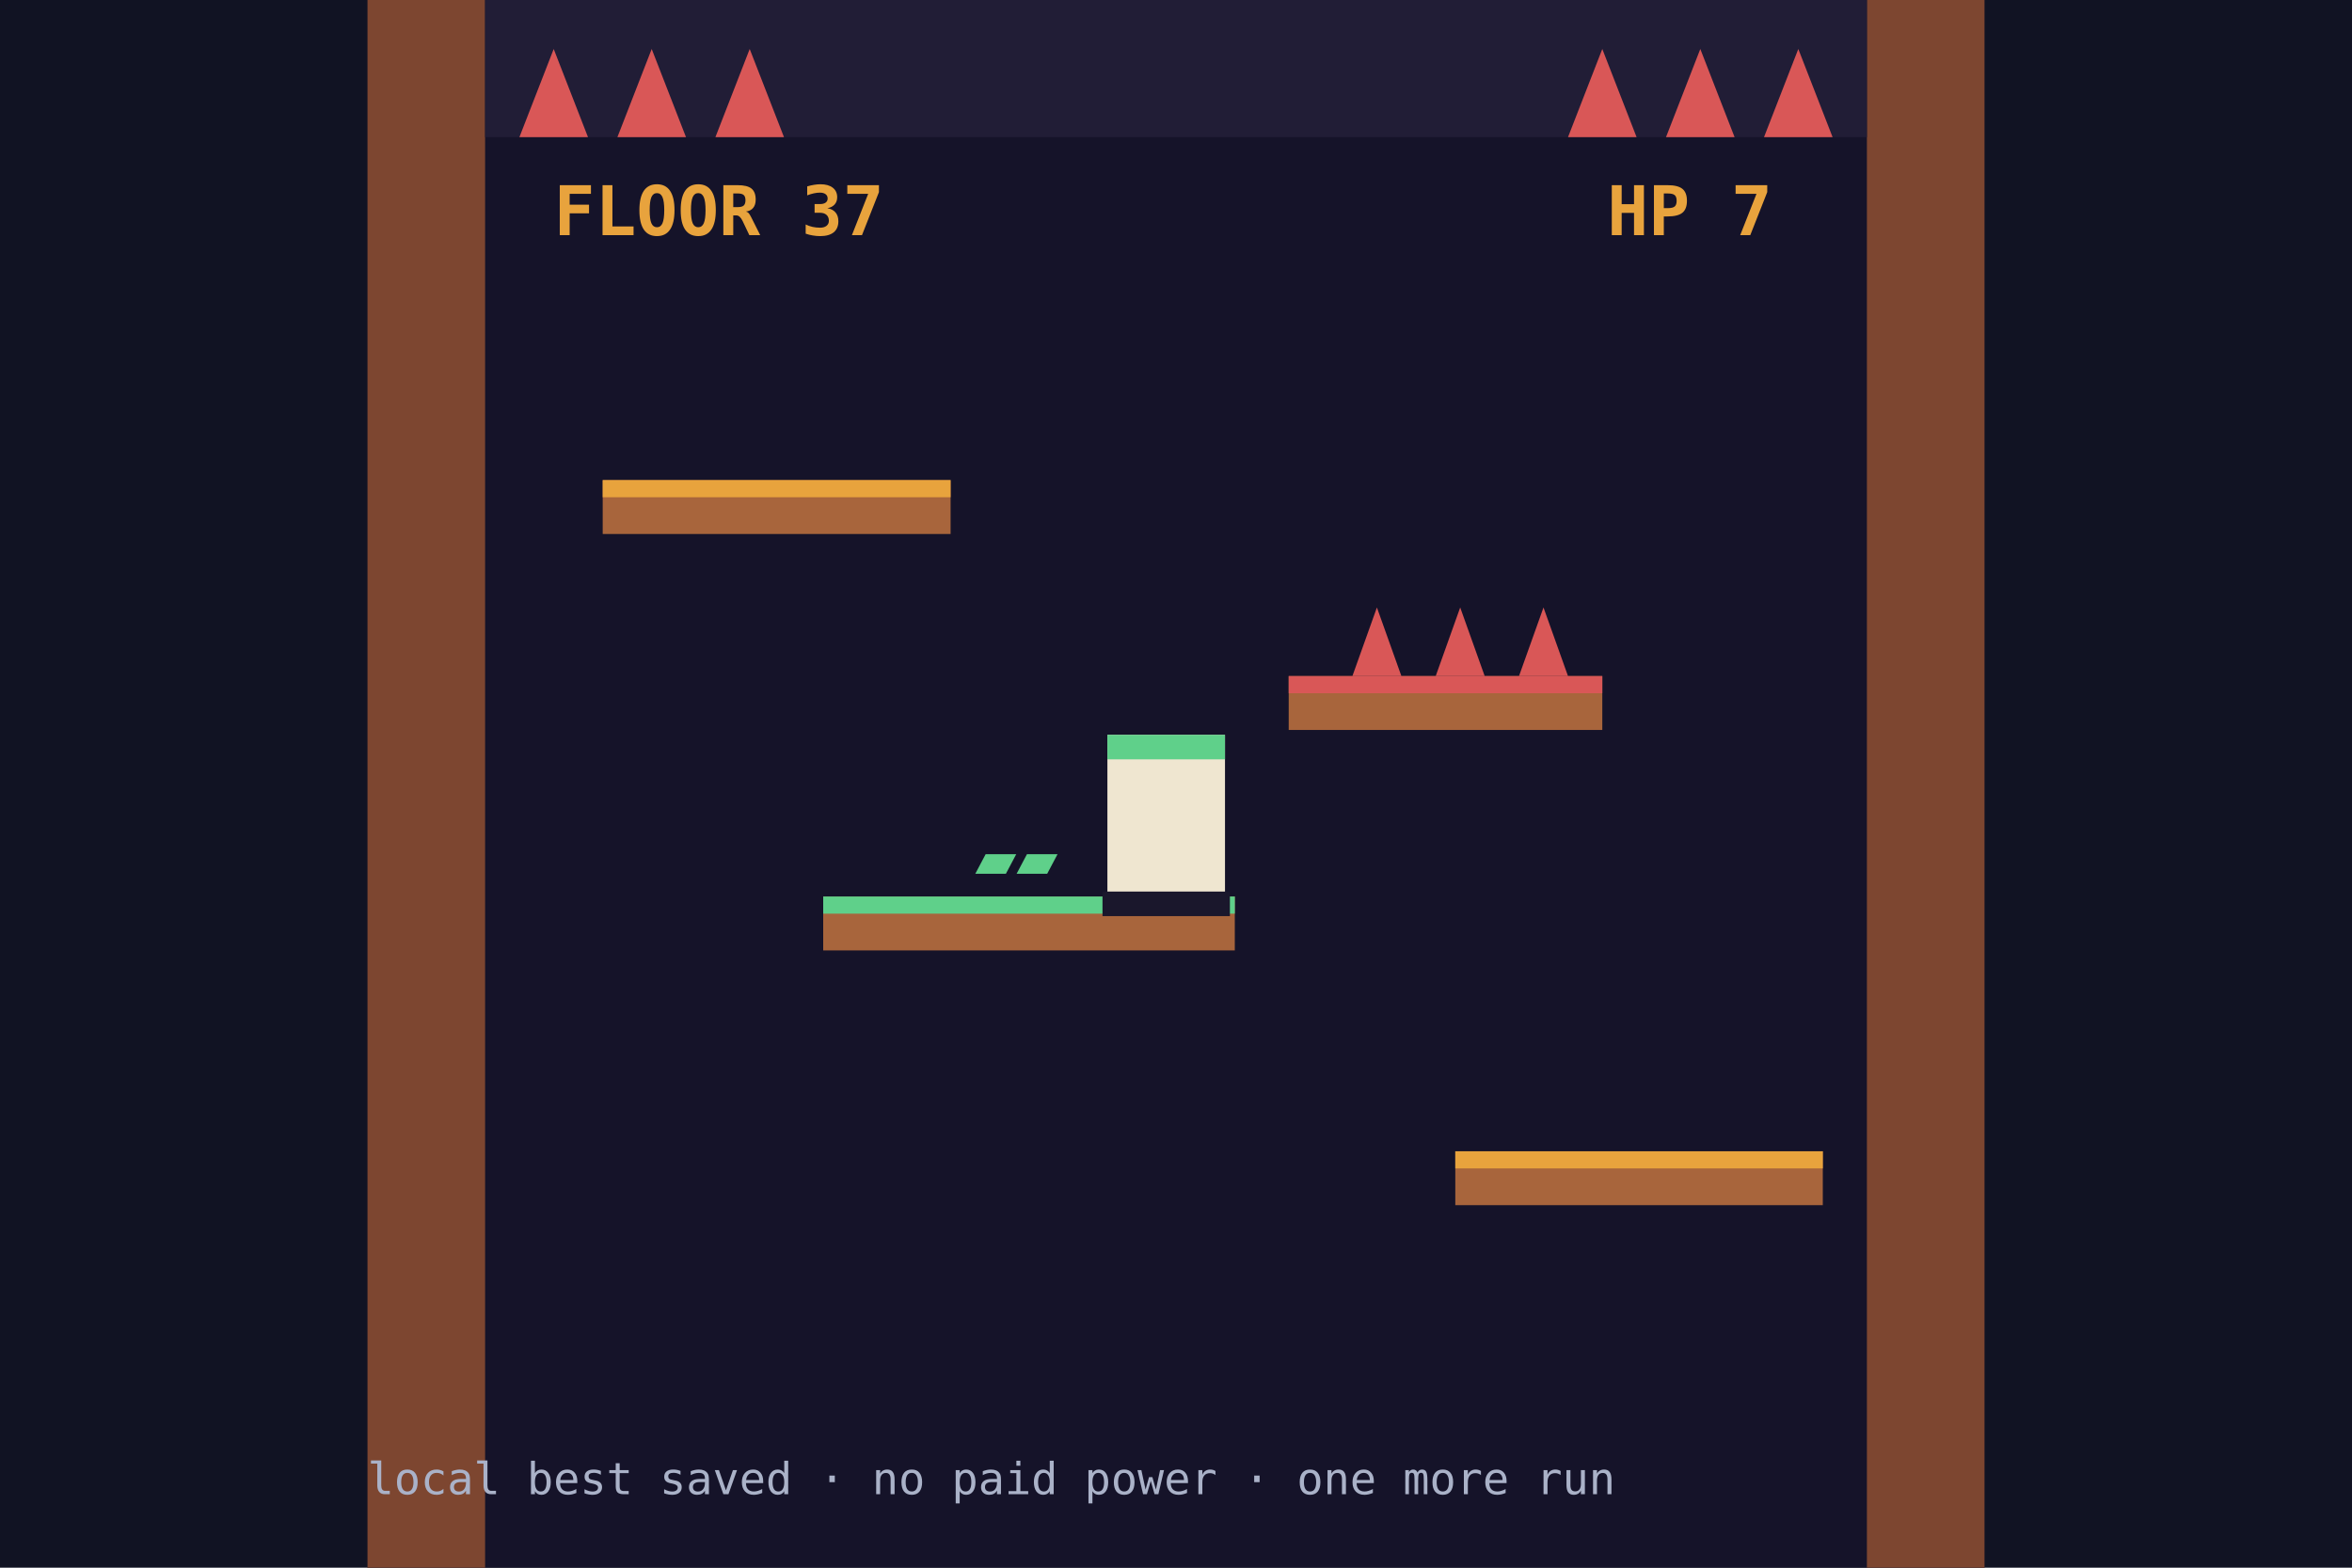
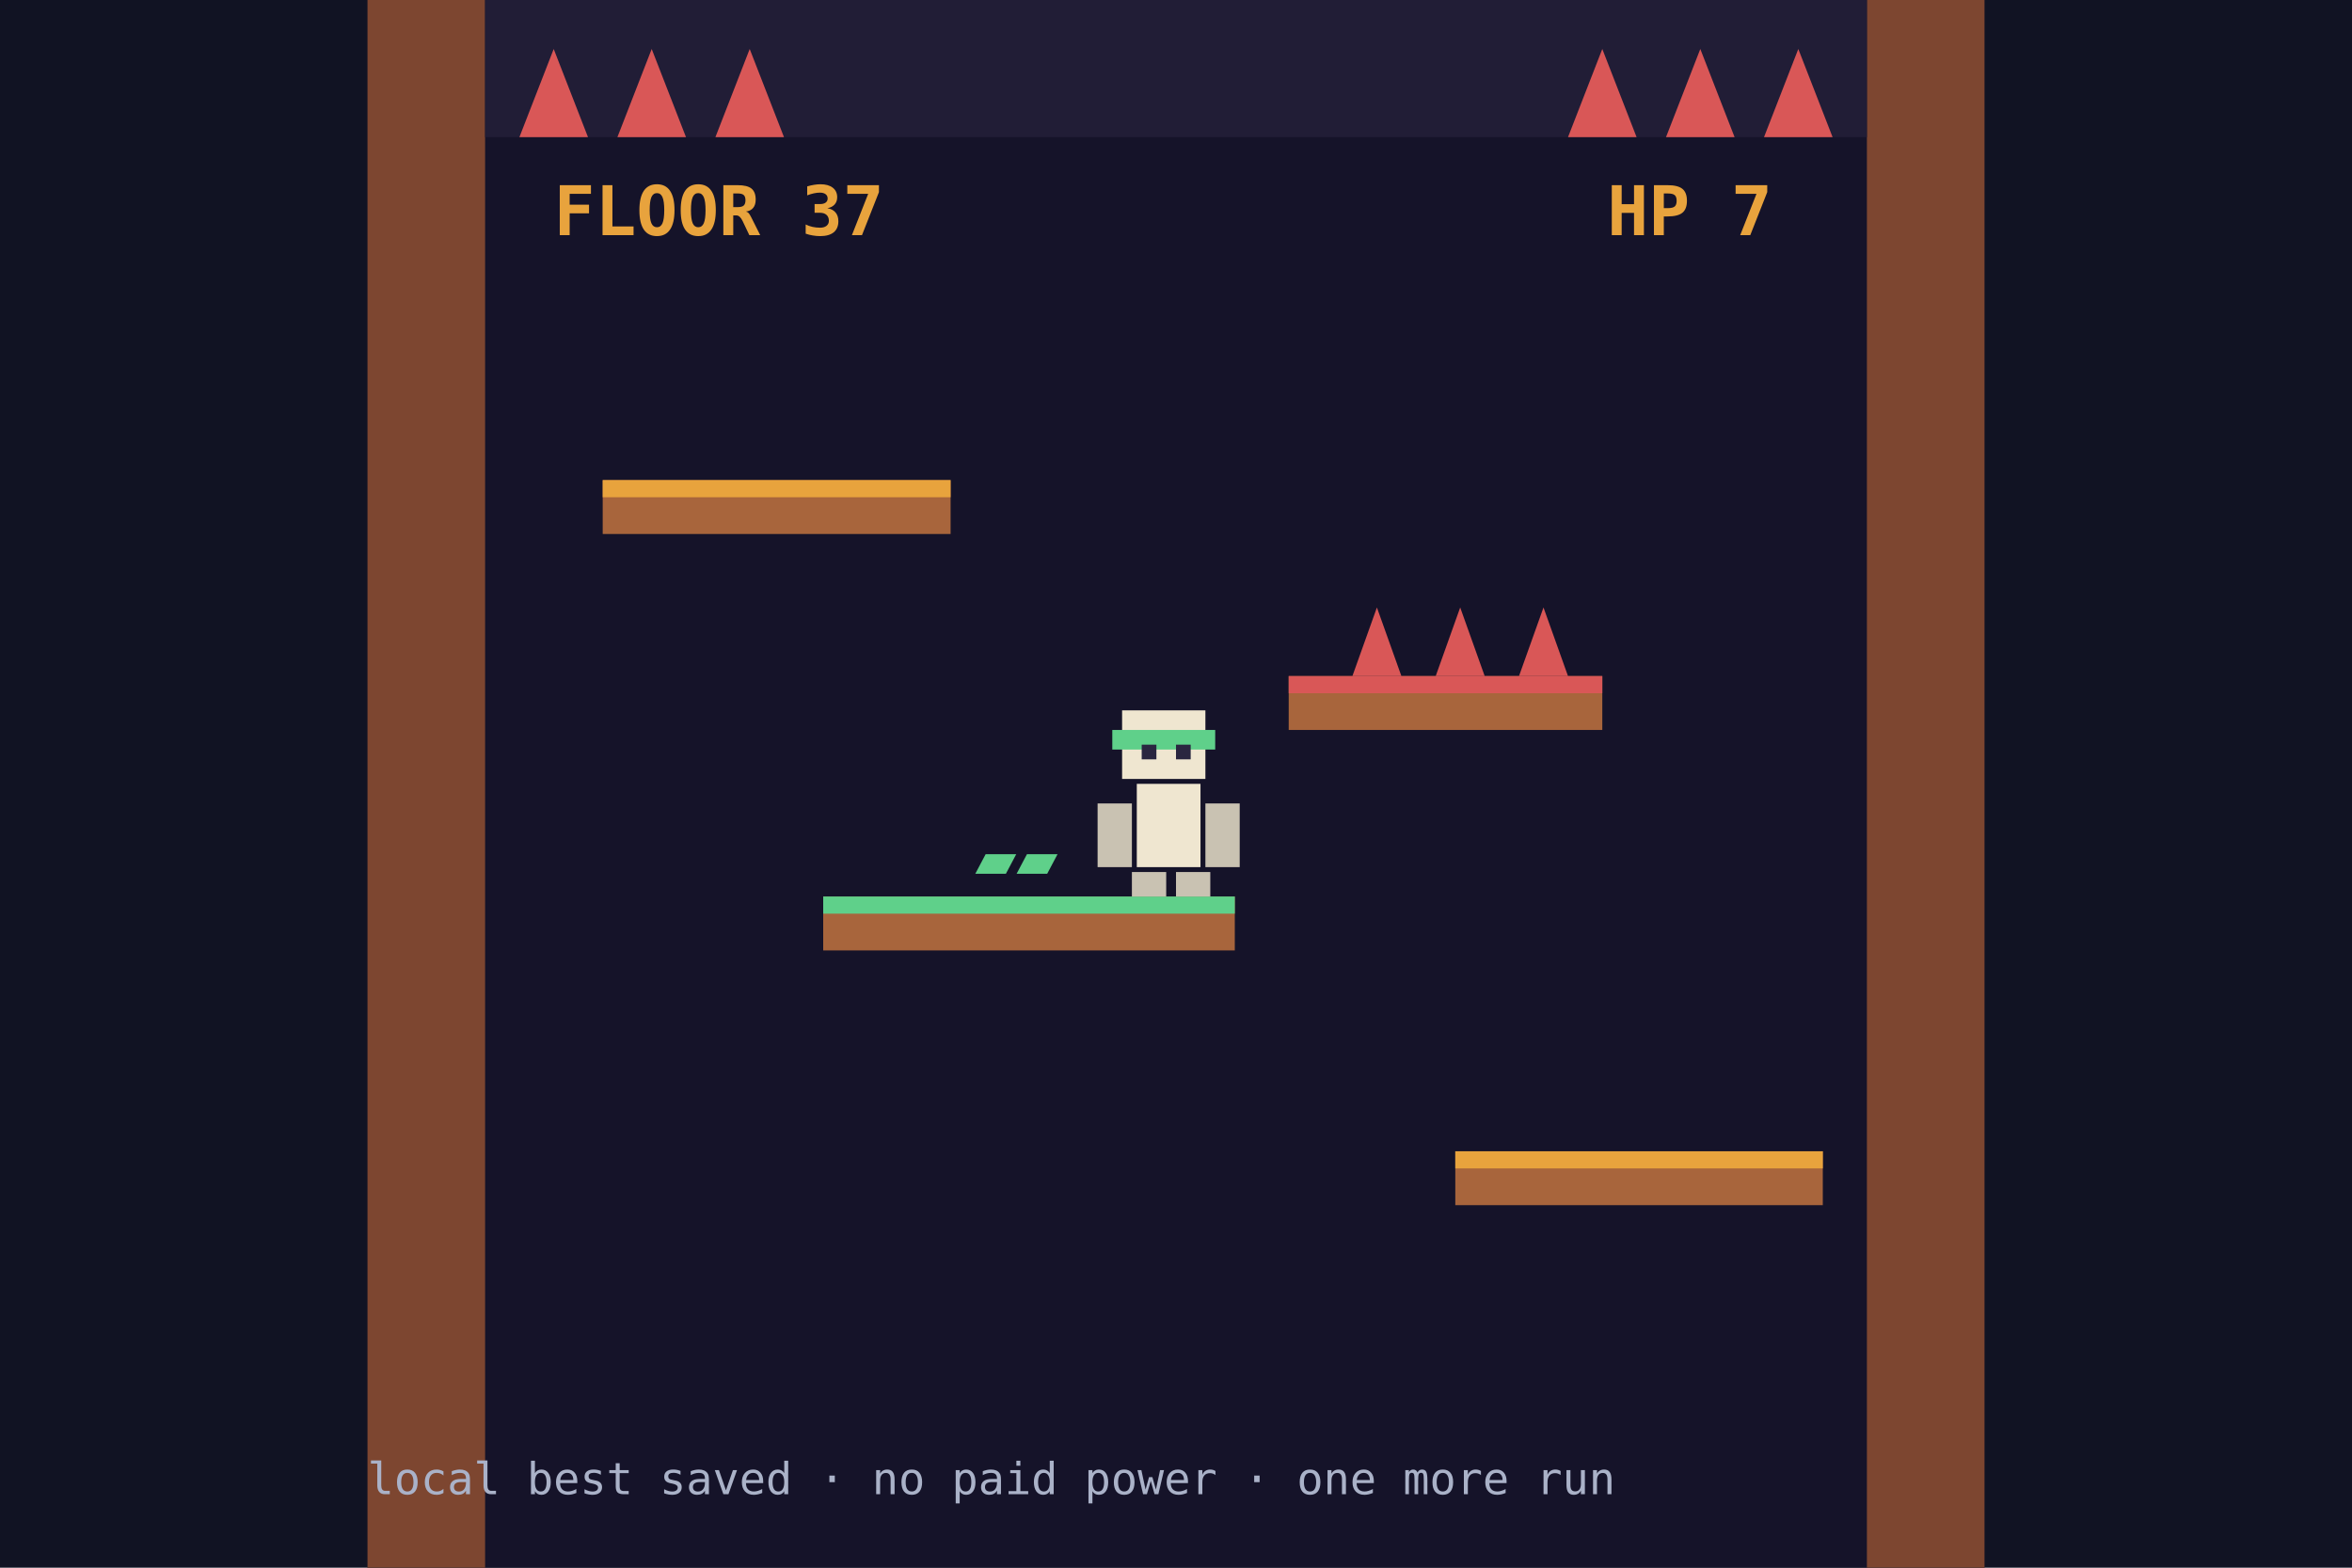
<svg xmlns="http://www.w3.org/2000/svg" width="960" height="640" viewBox="0 0 960 640" role="img" aria-labelledby="title desc">
  <rect width="960" height="640" fill="#111323" />
  <rect x="150" y="0" width="660" height="640" rx="0" fill="#151329" />
  <rect x="150" y="0" width="48" height="640" fill="#7d4630" />
  <rect x="762" y="0" width="48" height="640" fill="#7d4630" />
  <rect x="198" y="0" width="564" height="56" fill="#211d36" />
  <g fill="#d95757">
    <path d="M212 56h28l-14-36z" />
    <path d="M252 56h28l-14-36z" />
    <path d="M292 56h28l-14-36z" />
    <path d="M640 56h28l-14-36z" />
    <path d="M680 56h28l-14-36z" />
    <path d="M720 56h28l-14-36z" />
  </g>
  <text x="226" y="96" font-family="Menlo,Consolas,monospace" font-size="28" font-weight="900" fill="#e8a33d">FLOOR 37</text>
  <text x="656" y="96" font-family="Menlo,Consolas,monospace" font-size="28" font-weight="900" fill="#e8a33d">HP 7</text>
  <rect x="246" y="196" width="142" height="22" fill="#a8653c" />
  <rect x="246" y="196" width="142" height="7" fill="#e8a33d" />
  <rect x="526" y="276" width="128" height="22" fill="#a8653c" />
  <rect x="526" y="276" width="128" height="7" fill="#d95757" />
  <path d="M552 276h20l-10-28zM586 276h20l-10-28zM620 276h20l-10-28z" fill="#d95757" />
  <rect x="336" y="366" width="168" height="22" fill="#a8653c" />
  <rect x="336" y="366" width="168" height="7" fill="#5fd08a" />
  <text x="398" y="360" font-family="Menlo,Consolas,monospace" font-size="28" fill="#5fd08a">▰▰</text>
  <rect x="594" y="470" width="150" height="22" fill="#a8653c" />
  <rect x="594" y="470" width="150" height="7" fill="#e8a33d" />
-   <rect x="452" y="300" width="48" height="64" fill="#efe6d0" />
-   <rect x="452" y="300" width="48" height="10" fill="#5fd08a" />
-   <rect x="450" y="364" width="52" height="10" fill="#1a172c" />
+   <g aria-label="pixel player">
+     <rect x="458" y="290" width="34" height="28" fill="#efe6d0" />
+     <rect x="454" y="298" width="42" height="8" fill="#5fd08a" />
+     <rect x="466" y="304" width="6" height="6" fill="#2a2640" />
+     <rect x="480" y="304" width="6" height="6" fill="#2a2640" />
+     <rect x="464" y="320" width="26" height="34" fill="#efe6d0" />
+     <rect x="448" y="328" width="14" height="26" fill="#c9c2b2" />
+     <rect x="492" y="328" width="14" height="26" fill="#c9c2b2" />
+     <rect x="462" y="356" width="14" height="10" fill="#c9c2b2" />
+     <rect x="480" y="356" width="14" height="10" fill="#c9c2b2" />
+   </g>
  <g font-family="Menlo,Consolas,monospace" font-size="18" fill="#aab2c8">
    <text x="150" y="610">local best saved · no paid power · one more run</text>
  </g>
</svg>
